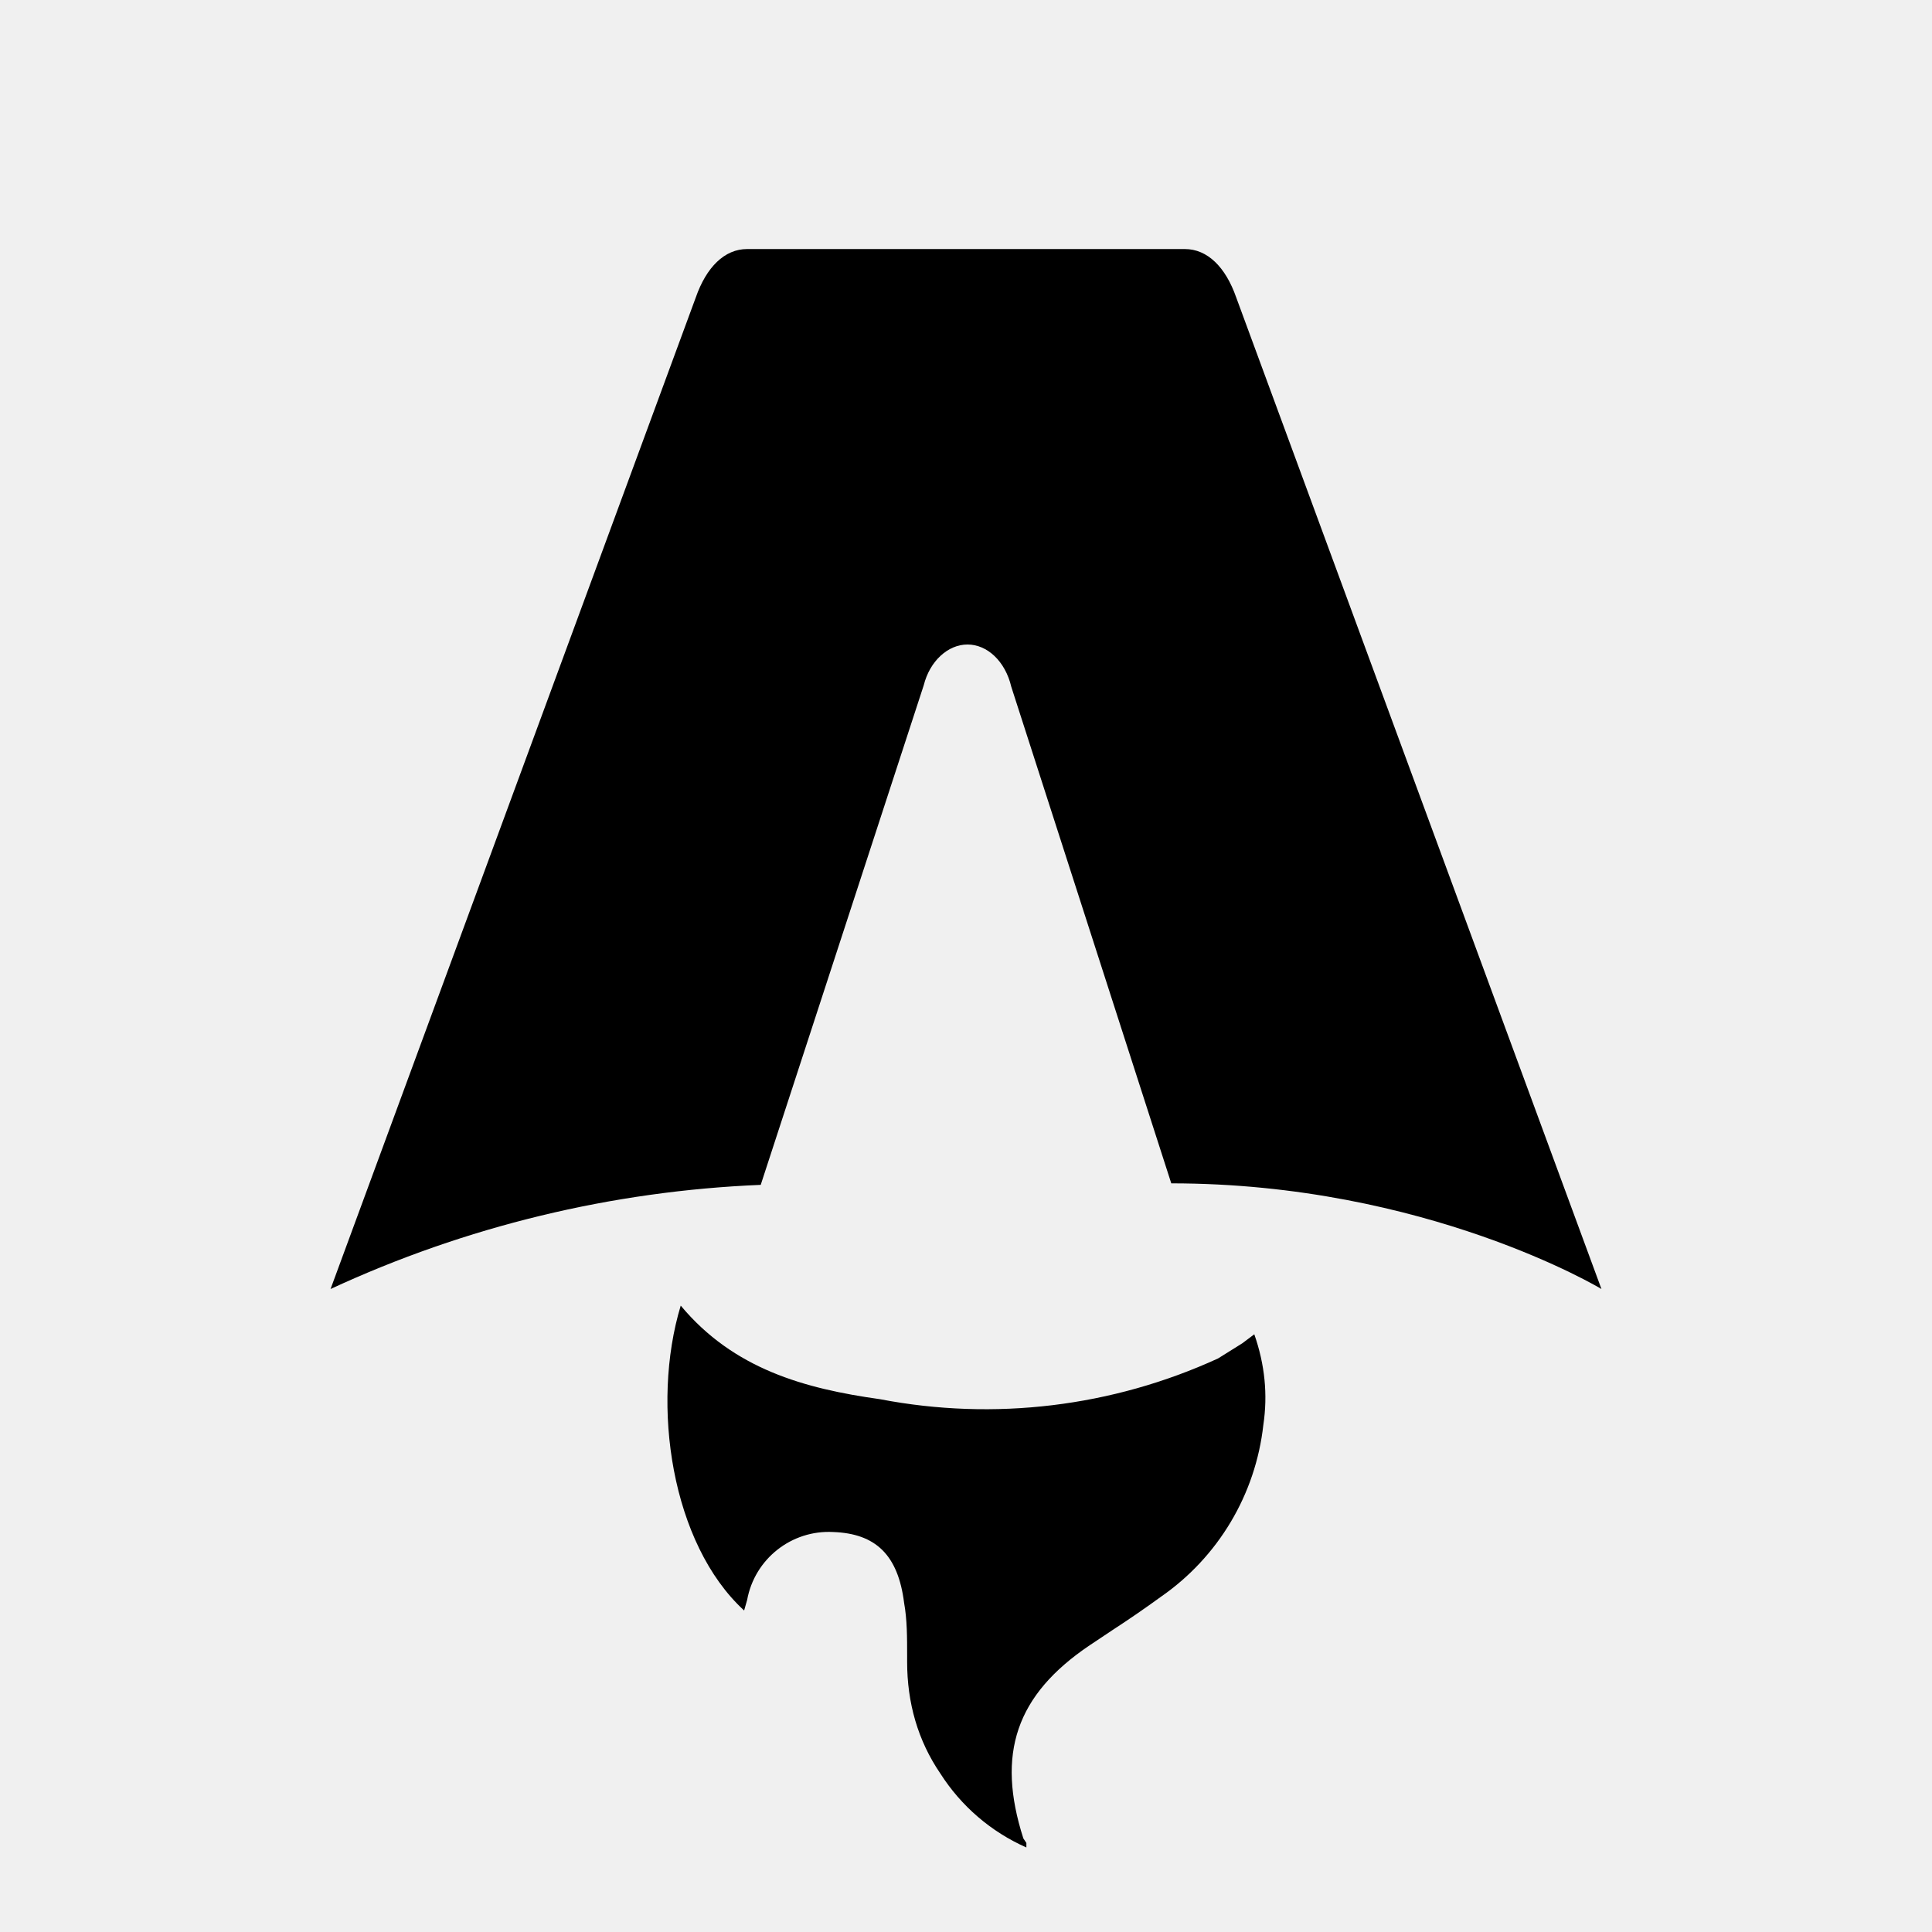
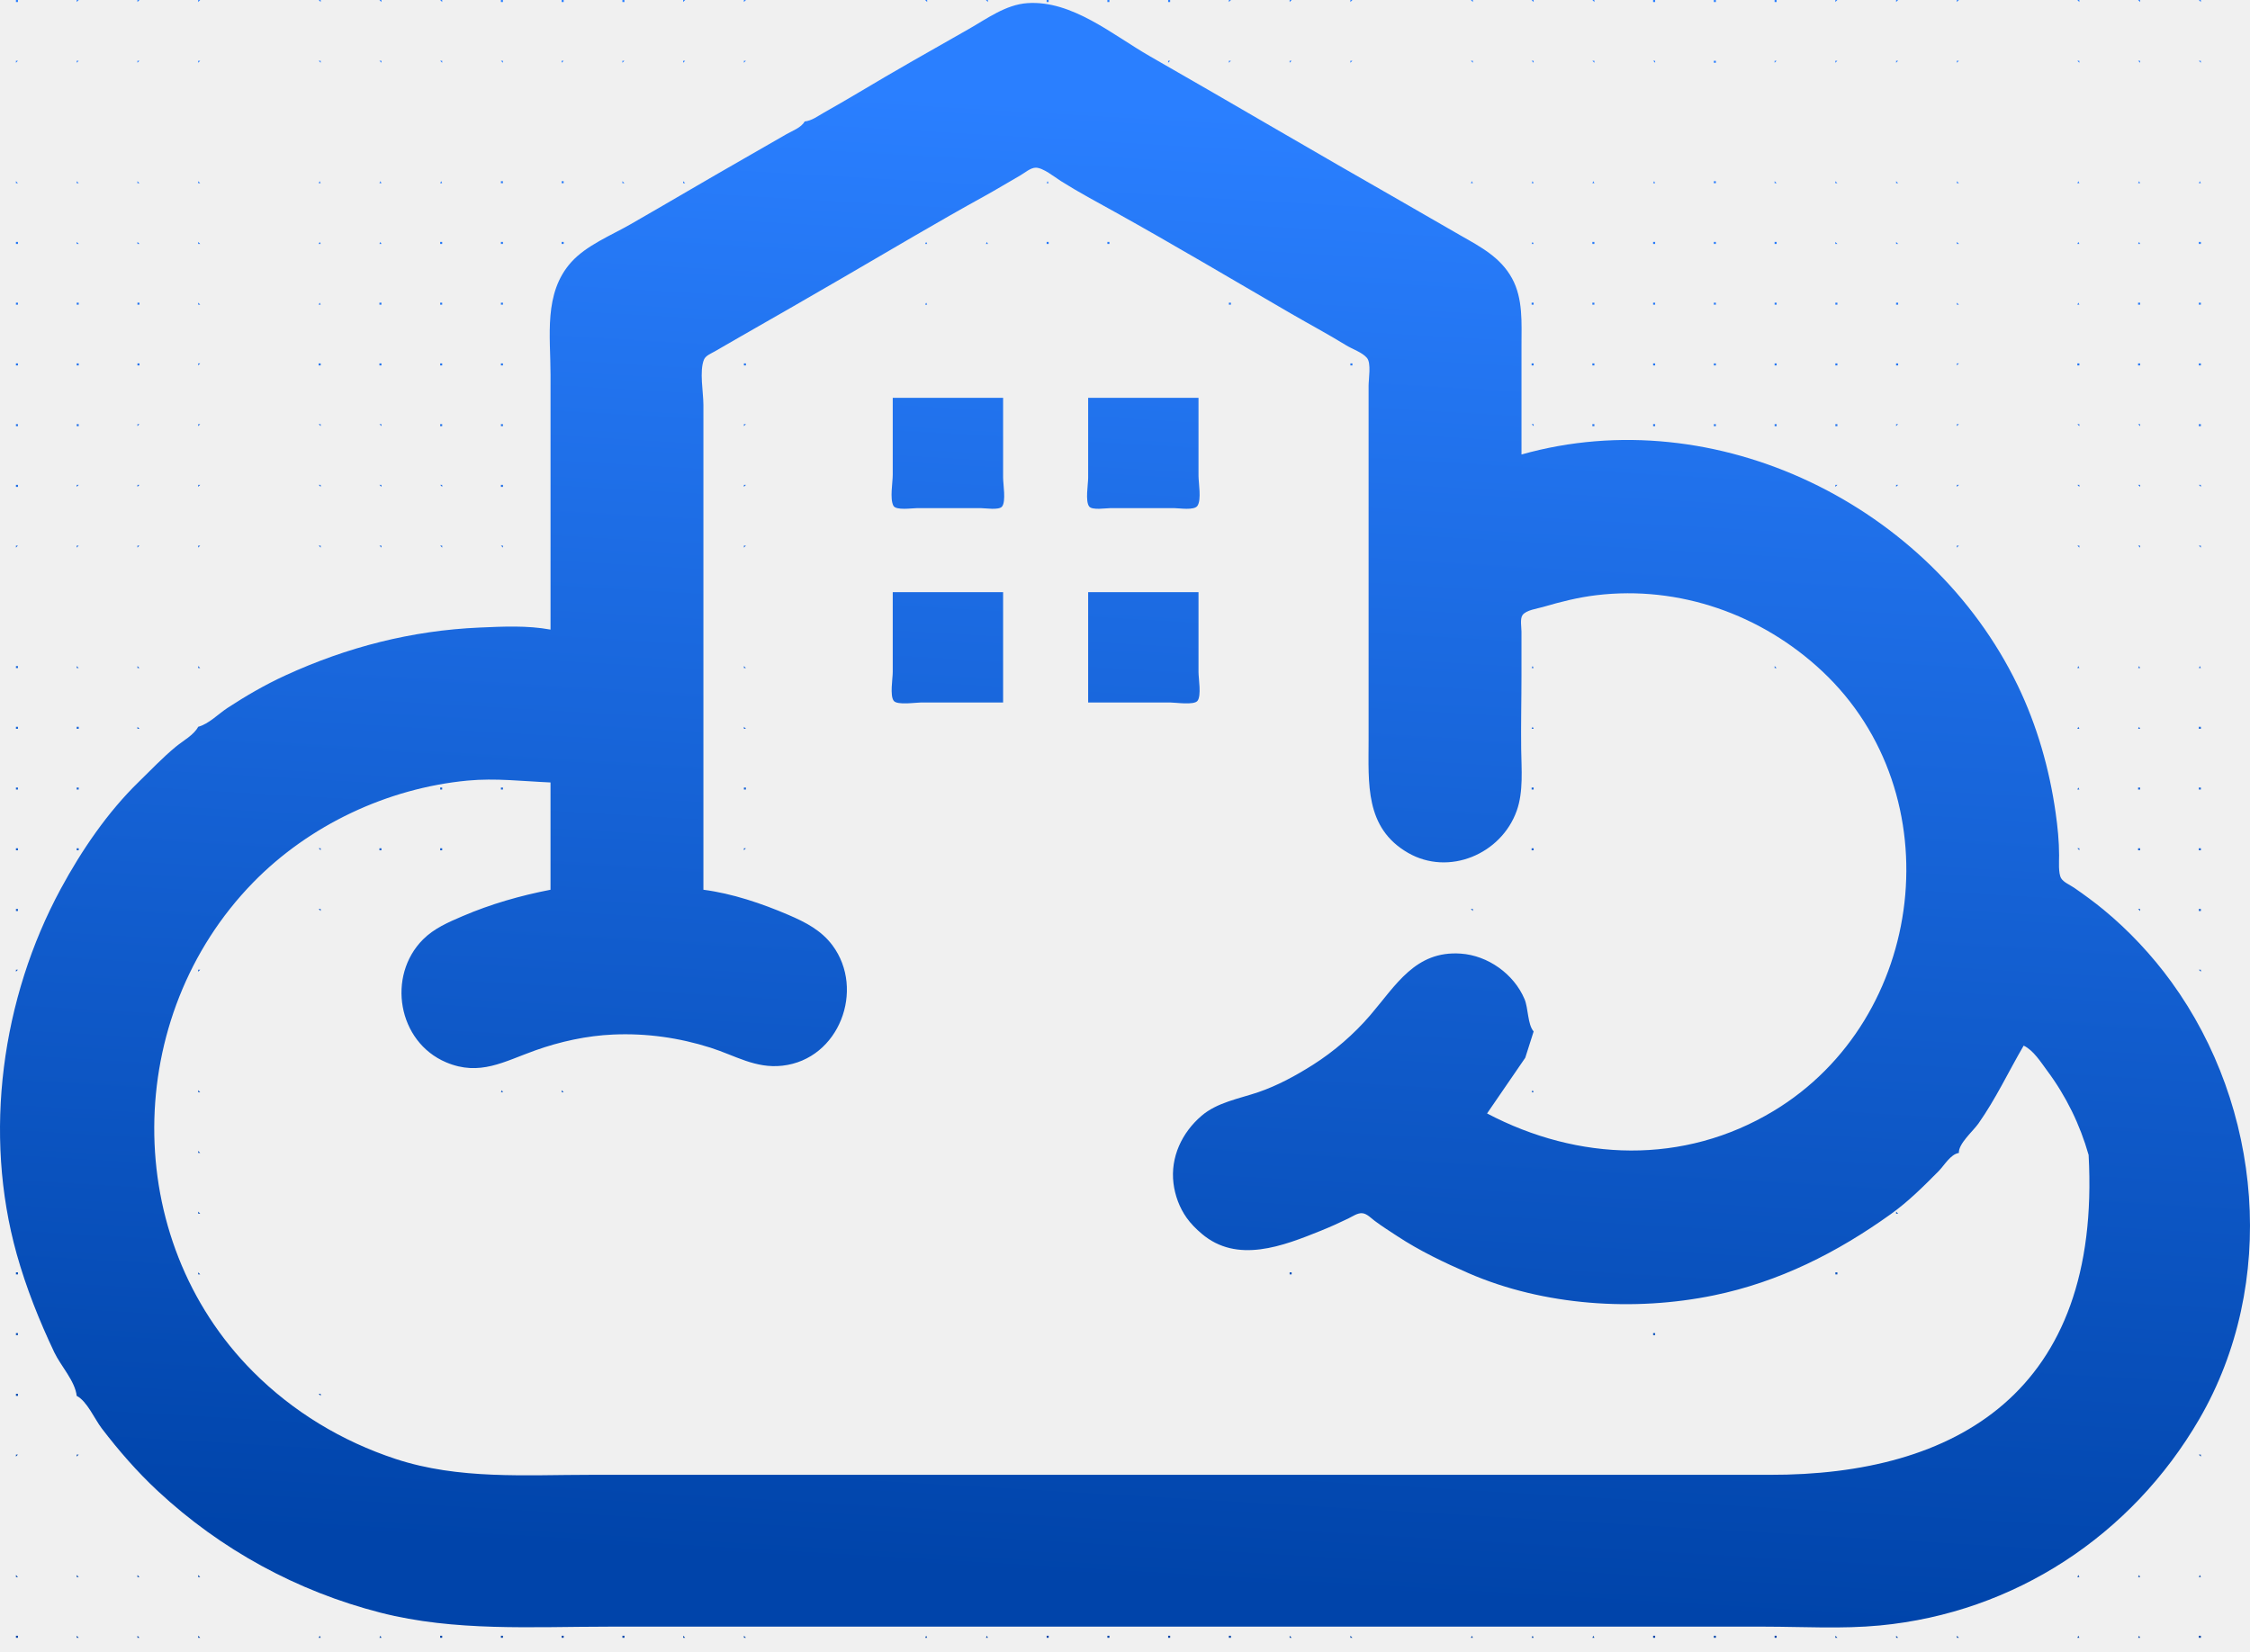
- <svg xmlns="http://www.w3.org/2000/svg" fill="none" viewBox="0 0 128 128">
-   <path d="M50.4 78.5a75.1 75.1 0 0 0-28.5 6.9l24.2-65.7c.7-2 1.9-3.2 3.4-3.2h29c1.5 0 2.7 1.2 3.4 3.2l24.2 65.7s-11.6-7-28.5-7L67 45.5c-.4-1.7-1.6-2.8-2.9-2.8-1.3 0-2.5 1.1-2.9 2.7L50.4 78.5Zm-1.1 28.2Zm-4.2-20.2c-2 6.6-.6 15.8 4.2 20.2a17.5 17.5 0 0 1 .2-.7 5.5 5.5 0 0 1 5.7-4.5c2.8.1 4.3 1.5 4.7 4.7.2 1.1.2 2.3.2 3.5v.4c0 2.7.7 5.2 2.2 7.4a13 13 0 0 0 5.7 4.9v-.3l-.2-.3c-1.8-5.6-.5-9.5 4.4-12.8l1.5-1a73 73 0 0 0 3.2-2.2 16 16 0 0 0 6.8-11.4c.3-2 .1-4-.6-6l-.8.6-1.6 1a37 37 0 0 1-22.4 2.7c-5-.7-9.7-2-13.2-6.2Z" />
-   <style>
-         path { fill: #000; }
-         @media (prefers-color-scheme: dark) {
-             path { fill: #FFF; }
-         }
-     </style>
+ <svg xmlns="http://www.w3.org/2000/svg" width="128" height="94" viewBox="0 0 128 94" fill="none">
+   <path d="M0.907 0V0.115H1.022V0H0.907ZM4.363 0V0.115L4.478 0H4.363ZM7.818 0V0.115L7.934 0H7.818ZM11.274 0V0.115L11.39 0H11.274ZM18.129 0L18.244 0.115V0H18.129ZM21.584 0L21.7 0.115V0H21.584ZM25.04 0L25.156 0.115V0H25.04ZM28.496 0V0.115H28.611V0H28.496ZM31.952 0V0.115H32.068V0H31.952ZM35.408 0V0.115H35.523V0H35.408ZM38.864 0V0.115L38.979 0H38.864ZM42.32 0V0.115L42.435 0H42.32ZM52.63 0L52.745 0.115V0H52.63ZM56.086 0L56.201 0.115V0H56.086ZM59.542 0V0.115H59.657V0H59.542ZM62.998 0V0.115H63.113V0H62.998ZM66.454 0V0.115H66.569V0H66.454ZM69.91 0V0.115L70.025 0H69.91ZM73.366 0V0.115L73.481 0H73.366ZM76.822 0V0.115L76.937 0H76.822ZM83.676 0L83.791 0.115V0H83.676ZM87.132 0L87.247 0.115V0H87.132ZM90.588 0L90.703 0.115V0H90.588ZM94.043 0V0.115H94.159V0H94.043ZM97.499 0V0.115H97.615V0H97.499ZM100.955 0V0.115H101.07V0H100.955ZM104.411 0V0.115L104.526 0H104.411ZM107.867 0V0.115L107.982 0H107.867ZM111.323 0V0.115L111.438 0H111.323ZM118.177 0L118.292 0.115V0H118.177ZM121.633 0L121.748 0.115V0H121.633ZM125.089 0L125.204 0.115V0H125.089ZM45.776 6.912C45.583 7.264 45.079 7.441 44.739 7.636L42.32 9.026C40.162 10.258 38.025 11.526 35.869 12.762C34.766 13.395 33.355 13.961 32.495 14.92C30.915 16.684 31.319 19.119 31.319 21.311V35.826C30.005 35.582 28.612 35.651 27.287 35.709C23.415 35.878 19.75 36.819 16.228 38.436C15.09 38.959 13.992 39.596 12.945 40.281C12.429 40.618 11.873 41.2 11.274 41.356C11.041 41.815 10.402 42.16 10.007 42.486C9.258 43.103 8.588 43.814 7.893 44.49C6.116 46.219 4.635 48.398 3.459 50.572C0.091 56.798 -0.968 64.504 0.952 71.365C1.492 73.292 2.233 75.144 3.089 76.952C3.449 77.712 4.276 78.592 4.363 79.428C4.953 79.73 5.381 80.745 5.783 81.272C6.752 82.541 7.801 83.748 8.97 84.837C12.553 88.175 16.9 90.549 21.642 91.764C25.87 92.847 30.281 92.561 34.602 92.561H53.782H88.917C92.757 92.561 96.596 92.555 100.437 92.561C102.591 92.564 104.799 92.698 106.945 92.493C114.591 91.765 121.26 87.384 125.113 80.753C129.595 73.038 128.7 62.997 123.525 55.871C122.426 54.358 121.103 52.943 119.658 51.755C119.127 51.319 118.569 50.912 118.004 50.521C117.782 50.367 117.4 50.212 117.257 49.977C117.087 49.695 117.141 49.001 117.14 48.671C117.14 47.867 117.056 47.048 116.943 46.252C116.591 43.755 115.88 41.268 114.78 38.994C109.833 28.77 97.653 22.736 86.556 25.862V19.641C86.556 18.368 86.651 16.997 86.019 15.84C85.367 14.645 84.237 14.051 83.1 13.404C81.963 12.758 80.837 12.093 79.701 11.446C74.925 8.725 70.188 5.93 65.417 3.201C63.313 1.997 60.989 0.003 58.448 0.178C57.215 0.263 56.146 1.063 55.107 1.654C53.007 2.848 50.9 4.034 48.829 5.276C48.182 5.664 47.525 6.037 46.87 6.41C46.523 6.607 46.181 6.87 45.776 6.912ZM0.907 3.456V3.571L1.022 3.456H0.907ZM4.363 3.456V3.571L4.478 3.456H4.363ZM7.818 3.456V3.571L7.934 3.456H7.818ZM11.274 3.456V3.571L11.39 3.456H11.274ZM18.129 3.456L18.244 3.571V3.456H18.129ZM21.584 3.456L21.7 3.571V3.456H21.584ZM25.04 3.456L25.156 3.571V3.456H25.04ZM28.496 3.456L28.611 3.571V3.456H28.496ZM31.952 3.456V3.571L32.068 3.456H31.952ZM35.408 3.456V3.571L35.523 3.456H35.408ZM38.864 3.456V3.571L38.979 3.456H38.864ZM42.32 3.456V3.571L42.435 3.456H42.32ZM66.454 3.456V3.571L66.569 3.456H66.454ZM69.91 3.456V3.571L70.025 3.456H69.91ZM73.366 3.456V3.571L73.481 3.456H73.366ZM76.822 3.456V3.571L76.937 3.456H76.822ZM83.676 3.456L83.791 3.571V3.456H83.676ZM87.132 3.456L87.247 3.571V3.456H87.132ZM90.588 3.456L90.703 3.571V3.456H90.588ZM94.043 3.456L94.159 3.571V3.456H94.043ZM97.499 3.456V3.571H97.615V3.456H97.499ZM100.955 3.456V3.571L101.07 3.456H100.955ZM104.411 3.456V3.571L104.526 3.456H104.411ZM107.867 3.456V3.571L107.982 3.456H107.867ZM111.323 3.456V3.571L111.438 3.456H111.323ZM118.177 3.456L118.292 3.571V3.456H118.177ZM121.633 3.456L121.748 3.571V3.456H121.633ZM125.089 3.456L125.204 3.571V3.456H125.089ZM84.597 63.358L86.77 60.19L87.247 58.693C86.899 58.291 86.949 57.373 86.728 56.85C86.124 55.423 84.649 54.37 83.1 54.263C80.52 54.085 79.417 56.058 77.949 57.771C77.026 58.847 75.888 59.832 74.69 60.591C73.719 61.206 72.671 61.777 71.58 62.149C70.494 62.519 69.248 62.725 68.355 63.491C67.238 64.447 66.576 65.849 66.758 67.333C66.844 68.03 67.097 68.716 67.503 69.291C67.738 69.626 68.044 69.93 68.355 70.195C70.38 71.929 72.993 70.898 75.151 70.028C75.676 69.816 76.197 69.58 76.706 69.334C76.941 69.22 77.239 69.004 77.513 69.037C77.776 69.07 78.002 69.318 78.204 69.469C78.611 69.775 79.046 70.047 79.471 70.328C80.758 71.176 82.15 71.841 83.561 72.454C87.825 74.305 92.977 74.641 97.499 73.709C101.21 72.946 104.522 71.272 107.579 69.077C108.56 68.373 109.439 67.498 110.286 66.641C110.611 66.313 110.958 65.682 111.438 65.605C111.408 65.079 112.249 64.361 112.549 63.934C113.548 62.513 114.256 60.988 115.124 59.499C115.681 59.759 116.111 60.455 116.471 60.939C117.54 62.376 118.331 63.999 118.819 65.72C119.553 79.23 111.246 83.951 100.667 83.921H88.687H50.384H33.623C29.898 83.921 26.098 84.202 22.506 83.018C19.449 82.011 16.662 80.33 14.387 78.044C6.828 70.448 6.98 57.834 14.389 50.228C17.586 46.947 22.043 44.852 26.595 44.418C28.191 44.266 29.731 44.456 31.318 44.524V50.629C29.601 50.962 27.916 51.444 26.307 52.135C25.5 52.482 24.698 52.824 24.066 53.456C21.995 55.53 22.622 59.287 25.386 60.452C27.294 61.255 28.679 60.401 30.454 59.769C31.874 59.264 33.382 58.934 34.889 58.868C36.77 58.786 38.627 59.046 40.419 59.616C41.832 60.065 42.973 60.813 44.508 60.641C47.75 60.279 49.225 56.306 47.361 53.797C46.719 52.933 45.82 52.475 44.854 52.06C43.34 51.411 41.656 50.841 40.016 50.629V29.202V23.039C40.016 22.332 39.777 21.108 40.05 20.458C40.144 20.236 40.453 20.115 40.649 20.003C41.169 19.707 41.684 19.402 42.204 19.107C44.15 18 46.086 16.881 48.022 15.758C50.684 14.213 53.332 12.632 56.028 11.147C56.708 10.773 57.37 10.364 58.044 9.981C58.289 9.841 58.617 9.551 58.908 9.542C59.33 9.529 59.998 10.079 60.348 10.3C61.351 10.934 62.421 11.503 63.458 12.08C66.808 13.943 70.108 15.907 73.423 17.831C74.476 18.442 75.554 19.017 76.591 19.654C76.94 19.869 77.5 20.051 77.765 20.367C78.017 20.667 77.858 21.567 77.858 21.945V26.323V42.105C77.858 44.567 77.633 47.109 80.104 48.531C82.422 49.864 85.403 48.607 86.284 46.136C86.673 45.049 86.553 43.759 86.538 42.623C86.52 41.224 86.555 39.819 86.555 38.418V35.941C86.555 35.693 86.464 35.211 86.615 35C86.818 34.715 87.45 34.634 87.765 34.542C88.783 34.245 89.761 33.995 90.817 33.868C95.53 33.304 100.215 34.96 103.662 38.193C111.133 45.2 109.595 57.971 100.897 63.217C95.781 66.304 89.782 66.086 84.597 63.358ZM0.906 10.31V10.425H1.021L0.906 10.31ZM4.362 10.31V10.425H4.477L4.362 10.31ZM7.818 10.31V10.425H7.933L7.818 10.31ZM11.274 10.31V10.425H11.389L11.274 10.31ZM18.186 10.31L18.128 10.425H18.244L18.186 10.31ZM21.642 10.31L21.584 10.425H21.7L21.642 10.31ZM25.098 10.31L25.04 10.425H25.155L25.098 10.31ZM28.496 10.31V10.425H28.611V10.31H28.496ZM31.952 10.31V10.425H32.067V10.31H31.952ZM35.408 10.31V10.425H35.523L35.408 10.31ZM38.864 10.31V10.425H38.979L38.864 10.31ZM59.599 10.31L59.542 10.425H59.657L59.599 10.31ZM83.733 10.31L83.676 10.425H83.791L83.733 10.31ZM87.189 10.31L87.132 10.425H87.247L87.189 10.31ZM90.645 10.31L90.588 10.425H90.703L90.645 10.31ZM94.101 10.31L94.044 10.425H94.159L94.101 10.31ZM97.499 10.31V10.425H97.615V10.31H97.499ZM100.955 10.31V10.425H101.071L100.955 10.31ZM104.411 10.31V10.425H104.526L104.411 10.31ZM107.867 10.31V10.425H107.982L107.867 10.31ZM111.323 10.31V10.425H111.438L111.323 10.31ZM118.235 10.31L118.177 10.425H118.293L118.235 10.31ZM121.691 10.31L121.633 10.425H121.749L121.691 10.31ZM125.147 10.31L125.089 10.425H125.205L125.147 10.31ZM0.907 13.766V13.881H1.022V13.766H0.907ZM4.362 13.766V13.881H4.478L4.362 13.766ZM7.818 13.766V13.881H7.934L7.818 13.766ZM11.274 13.766V13.881H11.389L11.274 13.766ZM18.186 13.766L18.129 13.881H18.244L18.186 13.766ZM21.642 13.766L21.584 13.881H21.7L21.642 13.766ZM25.041 13.766V13.881H25.156V13.766H25.041ZM28.496 13.766V13.881H28.612V13.766H28.496ZM31.952 13.766V13.881H32.068V13.766H31.952ZM52.688 13.766L52.63 13.881H52.745L52.688 13.766ZM56.144 13.766L56.086 13.881H56.201L56.144 13.766ZM59.542 13.766V13.881H59.657V13.766H59.542ZM62.998 13.766V13.881H63.113V13.766H62.998ZM87.189 13.766L87.132 13.881H87.247L87.189 13.766ZM90.588 13.766V13.881H90.703V13.766H90.588ZM94.044 13.766V13.881H94.159V13.766H94.044ZM97.5 13.766V13.881H97.615V13.766H97.5ZM100.955 13.766V13.881H101.071V13.766H100.955ZM104.411 13.766V13.881H104.527L104.411 13.766ZM107.867 13.766V13.881H107.983L107.867 13.766ZM111.323 13.766V13.881H111.438L111.323 13.766ZM118.235 13.766L118.177 13.881H118.293L118.235 13.766ZM121.691 13.766L121.633 13.881H121.749L121.691 13.766ZM125.089 13.766V13.881H125.205V13.766H125.089ZM0.907 17.222V17.337H1.022V17.222H0.907ZM4.363 17.222V17.337H4.478V17.222H4.363ZM7.819 17.222V17.337H7.934V17.222H7.819ZM11.275 17.222V17.337H11.39L11.275 17.222ZM18.186 17.222L18.129 17.337H18.244L18.186 17.222ZM21.585 17.222V17.337H21.7V17.222H21.585ZM25.041 17.222V17.337H25.156V17.222H25.041ZM28.497 17.222V17.337H28.612V17.222H28.497ZM52.688 17.222L52.63 17.337H52.746L52.688 17.222ZM69.91 17.222V17.337H70.025V17.222H69.91ZM87.132 17.222V17.337H87.247V17.222H87.132ZM90.588 17.222V17.337H90.703V17.222H90.588ZM94.044 17.222V17.337H94.159V17.222H94.044ZM97.5 17.222V17.337H97.615V17.222H97.5ZM100.956 17.222V17.337H101.071V17.222H100.956ZM104.411 17.222V17.337H104.527V17.222H104.411ZM107.867 17.222V17.337H107.983V17.222H107.867ZM111.323 17.222V17.337H111.438L111.323 17.222ZM118.235 17.222L118.178 17.337H118.293L118.235 17.222ZM121.633 17.222V17.337H121.749V17.222H121.633ZM125.089 17.222V17.337H125.205V17.222H125.089ZM0.907 20.678V20.793H1.022V20.678H0.907ZM4.363 20.678V20.793H4.478V20.678H4.363ZM7.819 20.678V20.793H7.934V20.678H7.819ZM11.275 20.678V20.793L11.39 20.678H11.275ZM18.129 20.678V20.793H18.244V20.678H18.129ZM21.585 20.678V20.793H21.7V20.678H21.585ZM25.041 20.678V20.793H25.156V20.678H25.041ZM28.497 20.678V20.793H28.612V20.678H28.497ZM42.32 20.678V20.793H42.435V20.678H42.32ZM76.822 20.678V20.793H76.937V20.678H76.822ZM87.132 20.678V20.793H87.247V20.678H87.132ZM90.588 20.678V20.793H90.703V20.678H90.588ZM94.044 20.678V20.793H94.159V20.678H94.044ZM97.5 20.678V20.793H97.615V20.678H97.5ZM100.956 20.678V20.793H101.071V20.678H100.956ZM104.411 20.678V20.793H104.527V20.678H104.411ZM107.867 20.678V20.793H107.983V20.678H107.867ZM111.323 20.678V20.793L111.438 20.678H111.323ZM118.178 20.678V20.793H118.293V20.678H118.178ZM121.633 20.678V20.793H121.749V20.678H121.633ZM125.089 20.678V20.793H125.205V20.678H125.089ZM50.787 22.636V27.014C50.787 27.473 50.614 28.364 50.822 28.774C50.967 29.061 51.893 28.914 52.17 28.914H55.798C56.059 28.914 56.831 29.044 57.006 28.822C57.239 28.528 57.066 27.556 57.066 27.186V22.636H50.787ZM61.904 22.636V27.186C61.904 27.556 61.73 28.528 61.963 28.822C62.139 29.044 62.91 28.914 63.171 28.914H66.8C67.096 28.914 67.937 29.059 68.123 28.781C68.358 28.428 68.182 27.489 68.182 27.071V22.636H61.904ZM0.907 24.134V24.249H1.022V24.134H0.907ZM4.363 24.134V24.249H4.478V24.134H4.363ZM7.819 24.134V24.249L7.934 24.134H7.819ZM11.275 24.134V24.249L11.39 24.134H11.275ZM18.129 24.134L18.244 24.249V24.134H18.129ZM21.585 24.134L21.7 24.249V24.134H21.585ZM25.041 24.134V24.249H25.156V24.134H25.041ZM28.497 24.134V24.249H28.612V24.134H28.497ZM42.32 24.134V24.249L42.436 24.134H42.32ZM87.132 24.134L87.247 24.249V24.134H87.132ZM90.588 24.134V24.249H90.703V24.134H90.588ZM94.044 24.134V24.249H94.159V24.134H94.044ZM97.5 24.134V24.249H97.615V24.134H97.5ZM100.956 24.134V24.249H101.071V24.134H100.956ZM104.412 24.134V24.249H104.527V24.134H104.412ZM107.867 24.134V24.249L107.983 24.134H107.867ZM111.323 24.134V24.249L111.439 24.134H111.323ZM118.178 24.134L118.293 24.249V24.134H118.178ZM121.633 24.134L121.749 24.249V24.134H121.633ZM125.089 24.134V24.249H125.205V24.134H125.089ZM0.907 27.59V27.705H1.022V27.59H0.907ZM4.363 27.59V27.705L4.478 27.59H4.363ZM7.819 27.59V27.705L7.934 27.59H7.819ZM11.275 27.59V27.705L11.39 27.59H11.275ZM18.129 27.59L18.244 27.705V27.59H18.129ZM21.585 27.59L21.7 27.705V27.59H21.585ZM25.041 27.59L25.156 27.705V27.59H25.041ZM28.497 27.59V27.705H28.612V27.59H28.497ZM42.32 27.59V27.705L42.436 27.59H42.32ZM104.412 27.59V27.705L104.527 27.59H104.412ZM107.867 27.59V27.705L107.983 27.59H107.867ZM111.323 27.59V27.705L111.439 27.59H111.323ZM118.178 27.59L118.293 27.705V27.59H118.178ZM121.633 27.59L121.749 27.705V27.59H121.633ZM125.089 27.59L125.205 27.705V27.59H125.089ZM0.907 31.046V31.161L1.022 31.046H0.907ZM4.363 31.046V31.161L4.478 31.046H4.363ZM7.819 31.046V31.161L7.934 31.046H7.819ZM11.275 31.046V31.161L11.39 31.046H11.275ZM18.129 31.046L18.244 31.161V31.046H18.129ZM21.585 31.046L21.7 31.161V31.046H21.585ZM25.041 31.046L25.156 31.161V31.046H25.041ZM28.497 31.046L28.612 31.161V31.046H28.497ZM42.32 31.046V31.161L42.436 31.046H42.32ZM111.323 31.046V31.161L111.439 31.046H111.323ZM118.178 31.046L118.293 31.161V31.046H118.178ZM121.633 31.046L121.749 31.161V31.046H121.633ZM125.089 31.046L125.205 31.161V31.046H125.089ZM50.787 33.695V38.245C50.787 38.615 50.614 39.587 50.846 39.881C51.05 40.137 52.09 39.973 52.4 39.973H57.066V33.695H50.787ZM61.904 33.695V39.973H66.569C66.879 39.973 67.92 40.137 68.123 39.881C68.356 39.587 68.182 38.615 68.182 38.245V33.695H61.904ZM0.907 37.9V38.015H1.022V37.9H0.907ZM4.363 37.9V38.015H4.478L4.363 37.9ZM7.819 37.9V38.015H7.934L7.819 37.9ZM11.275 37.9V38.015H11.39L11.275 37.9ZM42.32 37.9V38.015H42.435L42.32 37.9ZM87.19 37.9L87.132 38.015H87.247L87.19 37.9ZM100.956 37.9V38.015H101.071L100.956 37.9ZM118.235 37.9L118.178 38.015H118.293L118.235 37.9ZM121.691 37.9L121.634 38.015H121.749L121.691 37.9ZM125.147 37.9L125.09 38.015H125.205L125.147 37.9ZM0.907 41.356V41.471H1.022V41.356H0.907ZM4.363 41.356V41.471H4.478V41.356H4.363ZM7.819 41.356V41.471H7.934L7.819 41.356ZM42.32 41.356V41.471H42.435L42.32 41.356ZM87.19 41.356L87.132 41.471H87.247L87.19 41.356ZM118.235 41.356L118.178 41.471H118.293L118.235 41.356ZM121.691 41.356L121.634 41.471H121.749L121.691 41.356ZM125.09 41.356V41.471H125.205V41.356H125.09ZM0.907 44.812V44.927H1.022V44.812H0.907ZM4.363 44.812V44.927H4.478V44.812H4.363ZM25.041 44.812V44.927H25.156V44.812H25.041ZM28.497 44.812V44.927H28.612V44.812H28.497ZM42.32 44.812V44.927H42.435V44.812H42.32ZM87.132 44.812V44.927H87.247V44.812H87.132ZM118.235 44.812L118.178 44.927H118.293L118.235 44.812ZM121.634 44.812V44.927H121.749V44.812H121.634ZM125.089 44.812V44.927H125.205V44.812H125.089ZM0.907 48.267V48.383H1.022V48.267H0.907ZM4.363 48.267V48.383H4.478V48.267H4.363ZM18.129 48.267L18.244 48.383V48.267H18.129ZM21.585 48.267V48.383H21.7V48.267H21.585ZM25.041 48.267V48.383H25.156V48.267H25.041ZM42.32 48.267V48.383L42.435 48.267H42.32ZM87.132 48.267V48.383H87.247V48.267H87.132ZM118.178 48.267L118.293 48.383V48.267H118.178ZM121.633 48.267V48.383H121.749V48.267H121.633ZM125.089 48.267V48.383H125.205V48.267H125.089ZM0.907 51.723V51.839H1.022V51.723H0.907ZM18.129 51.723L18.244 51.839V51.723H18.129ZM83.676 51.723L83.791 51.839V51.723H83.676ZM121.633 51.723L121.749 51.839V51.723H121.633ZM125.089 51.723V51.839H125.205V51.723H125.089ZM0.907 55.179V55.294L1.022 55.179H0.907ZM11.275 55.179V55.294L11.39 55.179H11.275ZM125.089 55.179L125.205 55.294V55.179H125.089ZM11.275 62.034V62.149H11.39L11.275 62.034ZM28.554 62.034L28.497 62.149H28.612L28.554 62.034ZM31.953 62.034V62.149H32.068L31.953 62.034ZM87.19 62.034L87.132 62.149H87.247L87.19 62.034ZM11.275 65.49V65.605H11.39L11.275 65.49ZM11.275 68.945V69.061H11.39L11.275 68.945ZM107.867 68.945V69.061H107.983L107.867 68.945ZM0.907 72.401V72.516H1.022V72.401H0.907ZM11.275 72.401V72.516H11.39L11.275 72.401ZM73.366 72.401V72.516H73.481V72.401H73.366ZM104.412 72.401V72.516H104.527V72.401H104.412ZM0.907 75.857V75.972H1.022V75.857H0.907ZM94.044 75.857V75.972H94.159V75.857H94.044ZM0.907 79.313V79.428H1.022V79.313H0.907ZM18.129 79.313L18.244 79.428V79.313H18.129ZM0.907 82.769V82.884L1.022 82.769H0.907ZM4.363 82.769V82.884L4.478 82.769H4.363ZM125.089 82.769L125.205 82.884V82.769H125.089ZM0.907 89.623V89.739H1.022L0.907 89.623ZM4.363 89.623V89.739H4.478L4.363 89.623ZM7.819 89.623V89.739H7.934L7.819 89.623ZM11.275 89.623V89.739H11.39L11.275 89.623ZM118.235 89.623L118.178 89.739H118.293L118.235 89.623ZM121.691 89.623L121.634 89.739H121.749L121.691 89.623ZM125.147 89.623L125.09 89.739H125.205L125.147 89.623ZM0.907 93.079V93.194H1.022V93.079H0.907ZM4.363 93.079V93.194H4.478L4.363 93.079ZM7.819 93.079V93.194H7.934L7.819 93.079ZM11.275 93.079V93.194H11.39L11.275 93.079ZM18.187 93.079L18.129 93.194H18.244L18.187 93.079ZM21.643 93.079L21.585 93.194H21.7L21.643 93.079ZM25.041 93.079V93.194H25.156V93.079H25.041ZM28.497 93.079V93.194H28.612V93.079H28.497ZM31.953 93.079V93.194H32.068V93.079H31.953ZM35.409 93.079V93.194H35.524V93.079H35.409ZM38.865 93.079V93.194H38.98L38.865 93.079ZM42.321 93.079V93.194H42.436L42.321 93.079ZM52.688 93.079L52.631 93.194H52.746L52.688 93.079ZM56.144 93.079L56.087 93.194H56.202L56.144 93.079ZM59.543 93.079V93.194H59.658V93.079H59.543ZM62.999 93.079V93.194H63.114V93.079H62.999ZM66.454 93.079V93.194H66.57V93.079H66.454ZM69.91 93.079V93.194H70.026V93.079H69.91ZM73.366 93.079V93.194H73.481L73.366 93.079ZM76.822 93.079V93.194H76.937L76.822 93.079ZM83.734 93.079L83.677 93.194H83.792L83.734 93.079ZM87.19 93.079L87.132 93.194H87.248L87.19 93.079ZM90.646 93.079L90.588 93.194H90.704L90.646 93.079ZM94.044 93.079V93.194H94.16V93.079H94.044ZM97.5 93.079V93.194H97.615V93.079H97.5ZM100.956 93.079V93.194H101.071V93.079H100.956ZM104.412 93.079V93.194H104.527L104.412 93.079ZM107.868 93.079V93.194H107.983L107.868 93.079ZM111.324 93.079V93.194H111.439L111.324 93.079ZM118.236 93.079L118.178 93.194H118.293L118.236 93.079ZM121.692 93.079L121.634 93.194H121.749L121.692 93.079ZM125.09 93.079V93.194H125.205V93.079H125.09Z" fill="url(#paint0_linear_306_17505)" />
+   <defs>
+     <linearGradient id="paint0_linear_306_17505" x1="57.457" y1="5.613" x2="52.576" y2="89.405" gradientUnits="userSpaceOnUse">
+       <stop stop-color="#2A7FFF" />
+       <stop offset="1" stop-color="#0044AA" />
+     </linearGradient>
+   </defs>
</svg>
